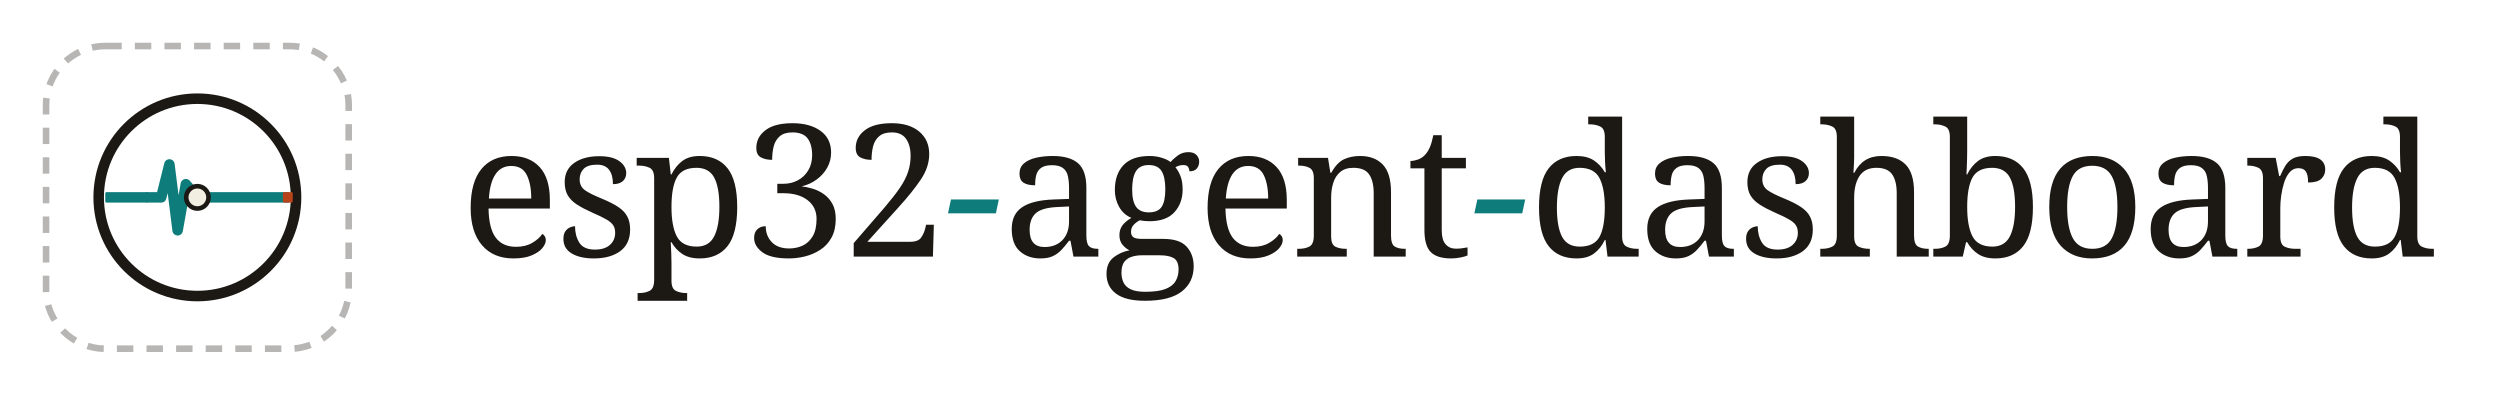
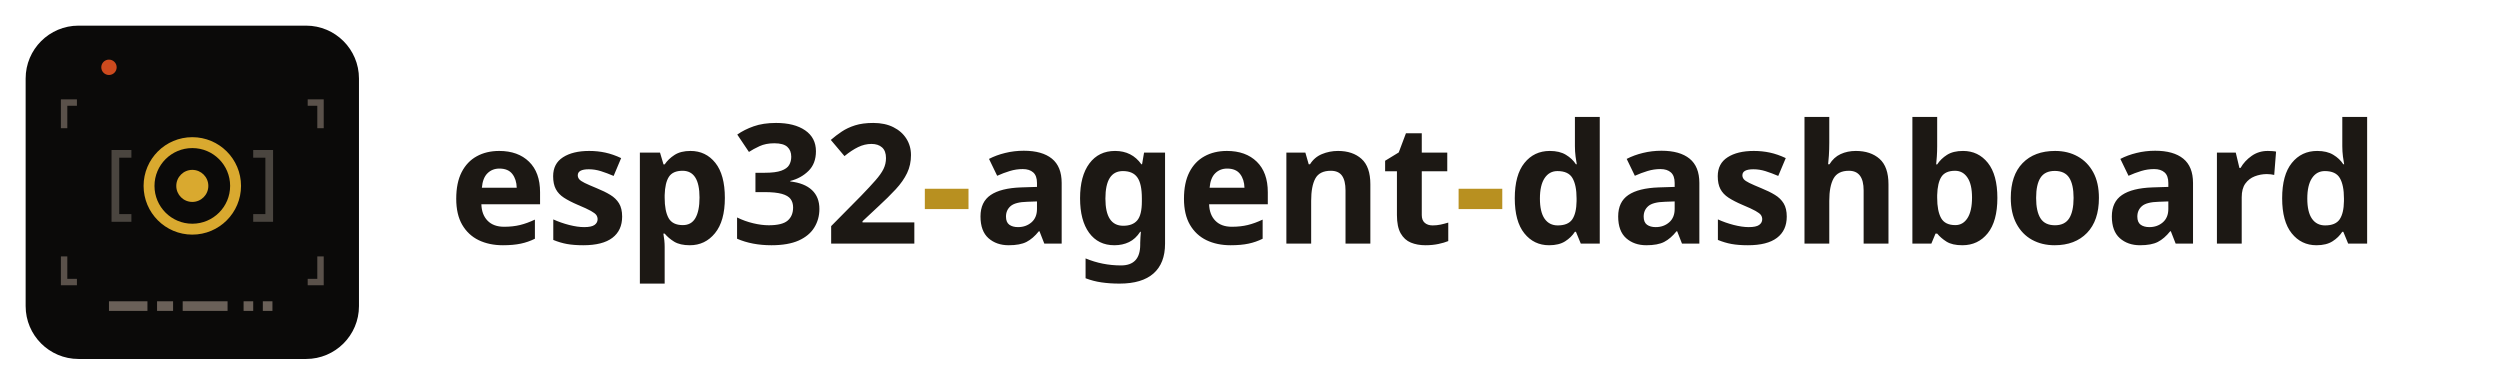
- <svg xmlns="http://www.w3.org/2000/svg" viewBox="0 0 760 120" role="img" aria-label="esp32-agent-dashboard">
-   <g transform="translate(0, 0)">
-     <rect x="14" y="14" width="92" height="92" rx="18" fill="none" stroke="#1c1814" stroke-width="2" stroke-dasharray="5 4" opacity="0.32" />
-     <circle cx="60" cy="60" r="30" fill="none" stroke="#1c1814" stroke-width="3.2" />
-     <rect x="32" y="58.4" width="13" height="3.2" rx="0.4" fill="#0E7C7B" />
-     <path d="M 45 60 L 49 60 L 51.5 50 L 54 70 L 56.5 56 L 60 60" fill="none" stroke="#0E7C7B" stroke-width="3.2" stroke-linecap="round" stroke-linejoin="round" />
-     <rect x="60" y="58.4" width="28" height="3.2" rx="0.4" fill="#0E7C7B" />
-     <circle cx="60" cy="60" r="3.4" fill="#f3eee2" stroke="#1c1814" stroke-width="1.4" />
-     <rect x="86" y="58.4" width="3" height="3.2" rx="0.4" fill="#b8431a" />
+ <svg xmlns="http://www.w3.org/2000/svg" viewBox="0 0 780 120" role="img" aria-label="esp32-agent-dashboard">
+   <g>
+     <rect x="8" y="8" width="104" height="104" rx="16.5" fill="#0b0a09" />
+     <circle cx="34" cy="21" r="2.4" fill="#cc4a1e" />
+     <g stroke="#5a514a" stroke-width="2" fill="none">
+       <path d="M 24 32 h -4 v 8" />
+       <path d="M 96 32 h 4 v 8" />
+       <path d="M 24 88 h -4 v -8" />
+       <path d="M 96 88 h 4 v -8" />
+     </g>
+     <g stroke="#4a453f" stroke-width="2.4" fill="none">
+       <path d="M 41 48 h -5 v 20 h 5" />
+       <path d="M 79 48 h 5 v 20 h -5" />
+     </g>
+     <circle cx="60" cy="58" r="13.5" fill="none" stroke="#d9a92f" stroke-width="3.4" />
+     <circle cx="60" cy="58" r="5" fill="#d9a92f" />
+     <g fill="#6a6058">
+       <rect x="34" y="94" width="12" height="3" />
+       <rect x="49" y="94" width="5" height="3" />
+       <rect x="57" y="94" width="14" height="3" />
+       <rect x="76" y="94" width="3" height="3" />
+       <rect x="82" y="94" width="3" height="3" />
+     </g>
  </g>
-   <text x="140" y="78" font-family="'Fraunces', 'Iowan Old Style', Georgia, serif" font-size="56" font-weight="400" fill="#1c1814" letter-spacing="-1.2">esp32<tspan fill="#0E7C7B" font-style="italic">-</tspan>agent<tspan fill="#0E7C7B" font-style="italic">-</tspan>dashboard</text>
+   <text x="140" y="76" font-family="'Archivo', 'Archivo Expanded', 'Segoe UI', sans-serif" font-size="52" font-weight="700" letter-spacing="-0.5" fill="#1c1814">esp32<tspan fill="#b89020">-</tspan>agent<tspan fill="#b89020">-</tspan>dashboard</text>
</svg>
